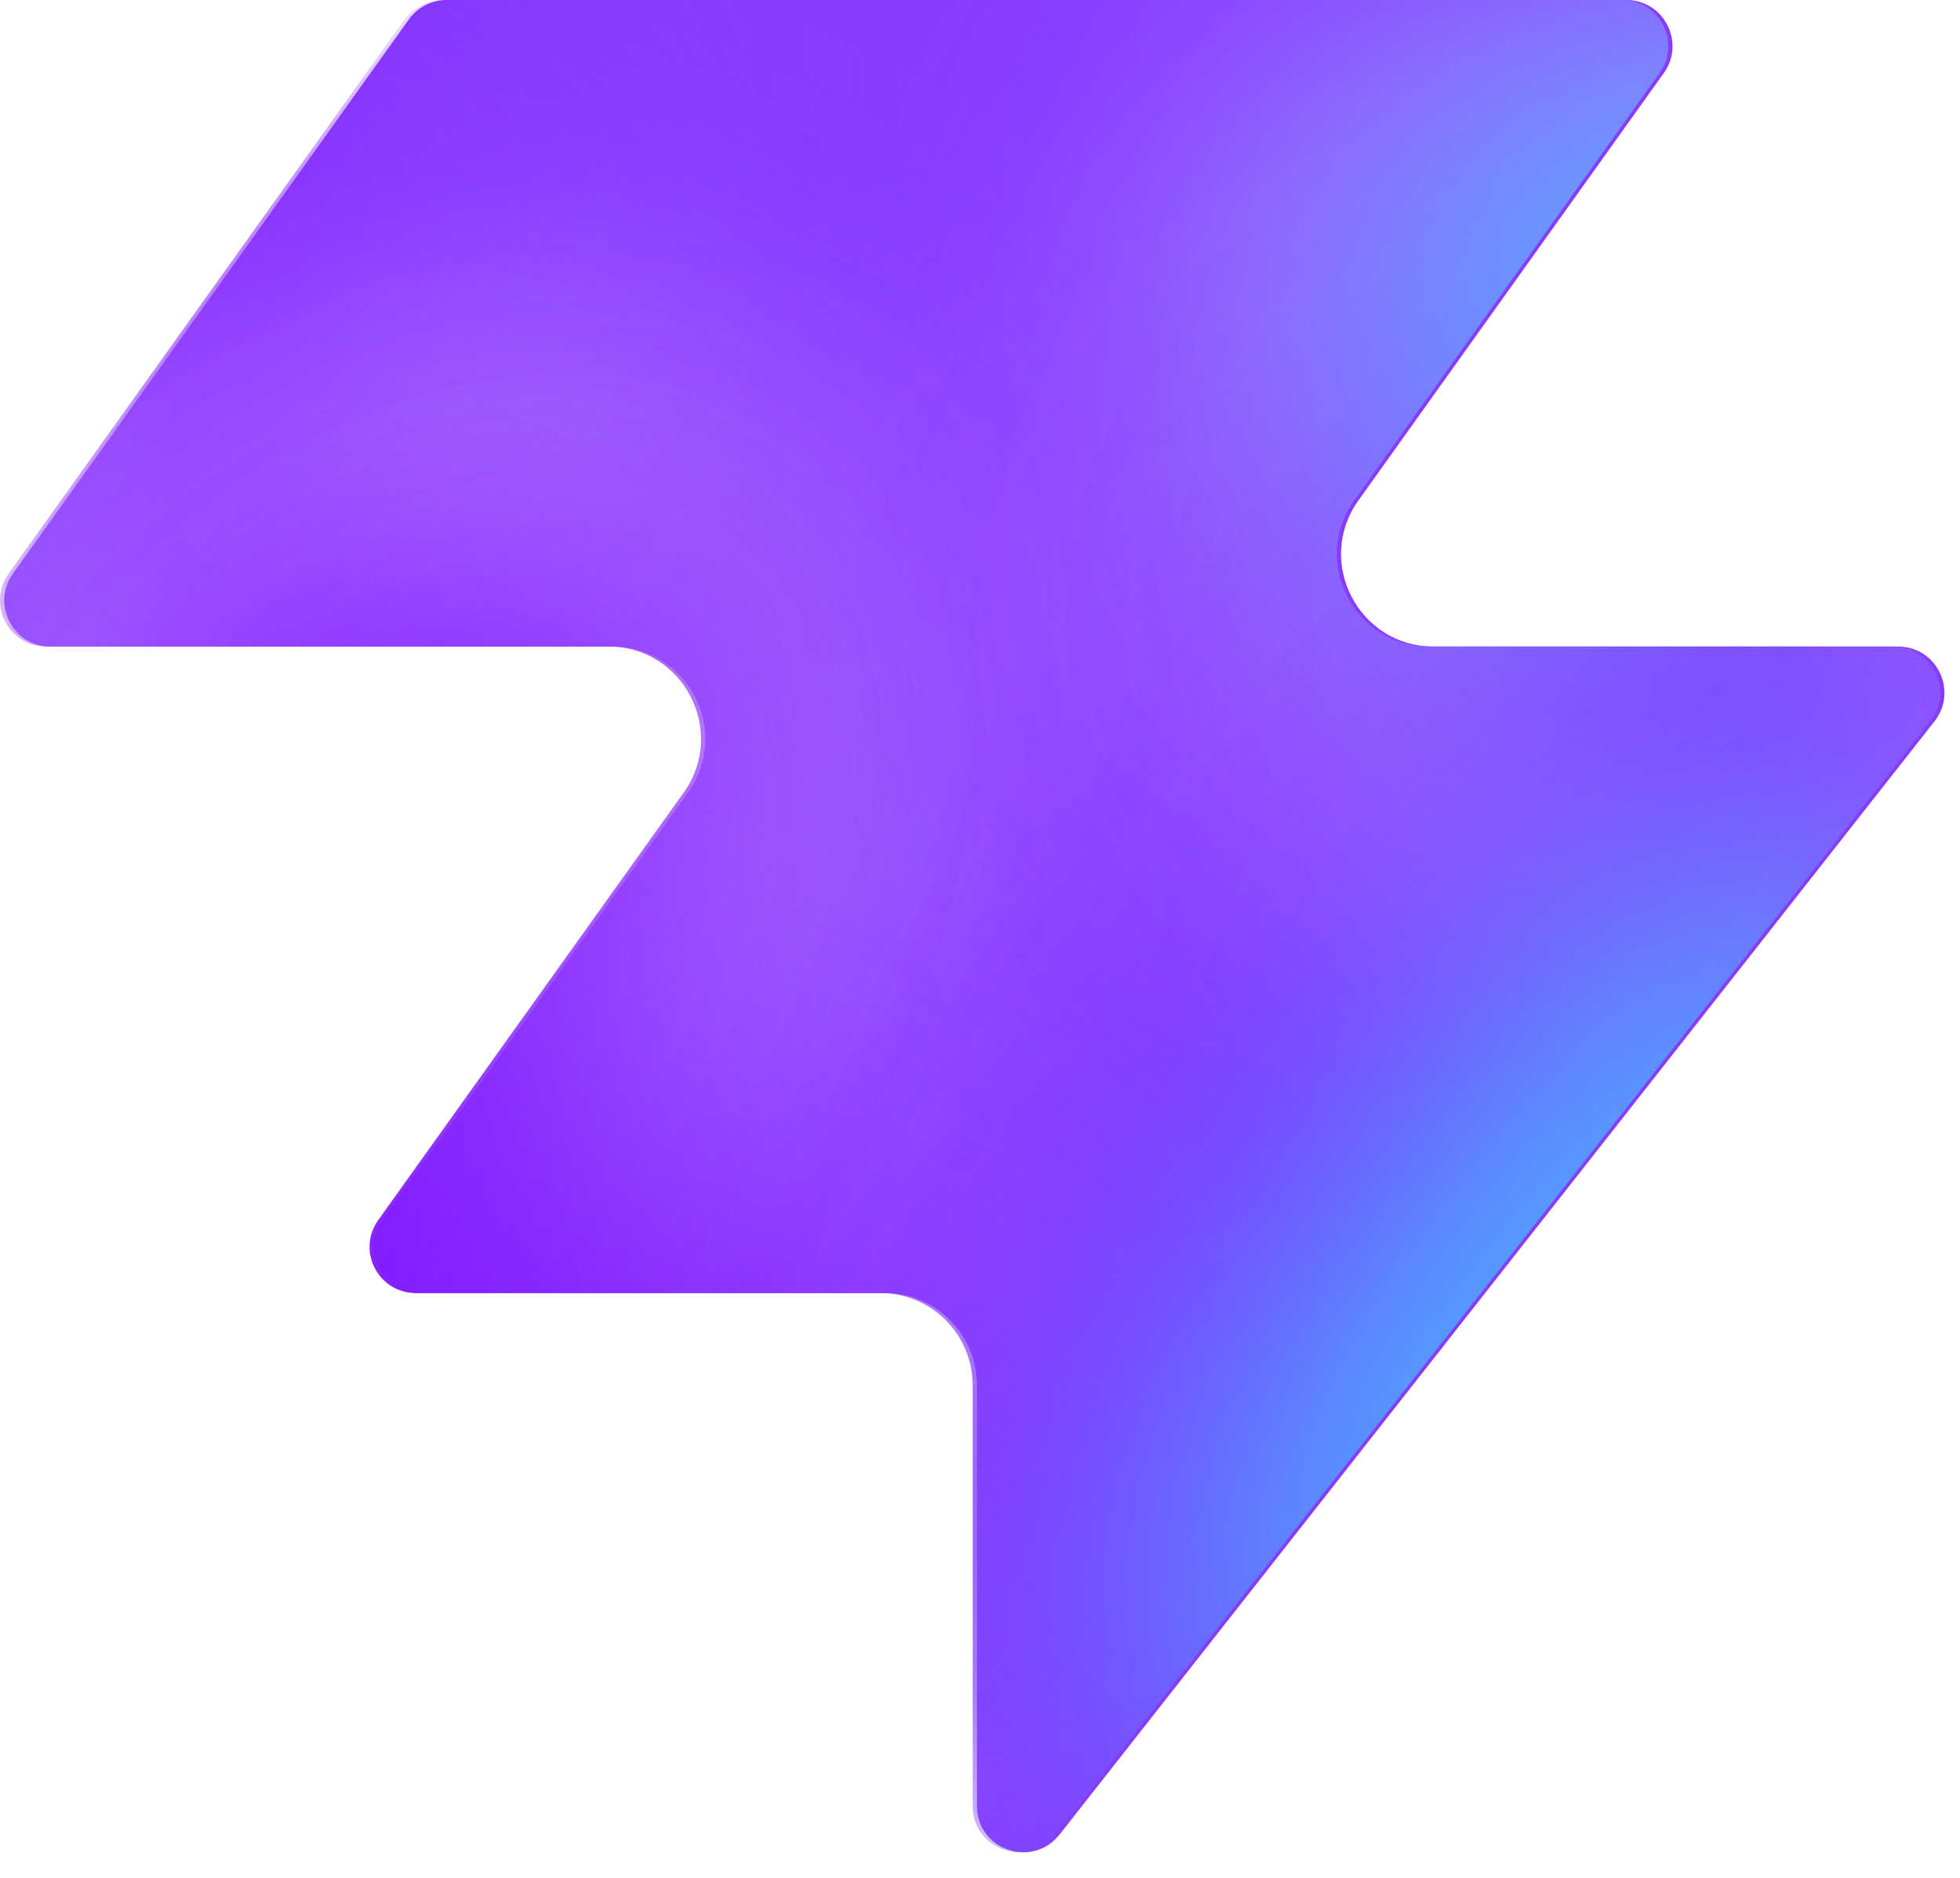
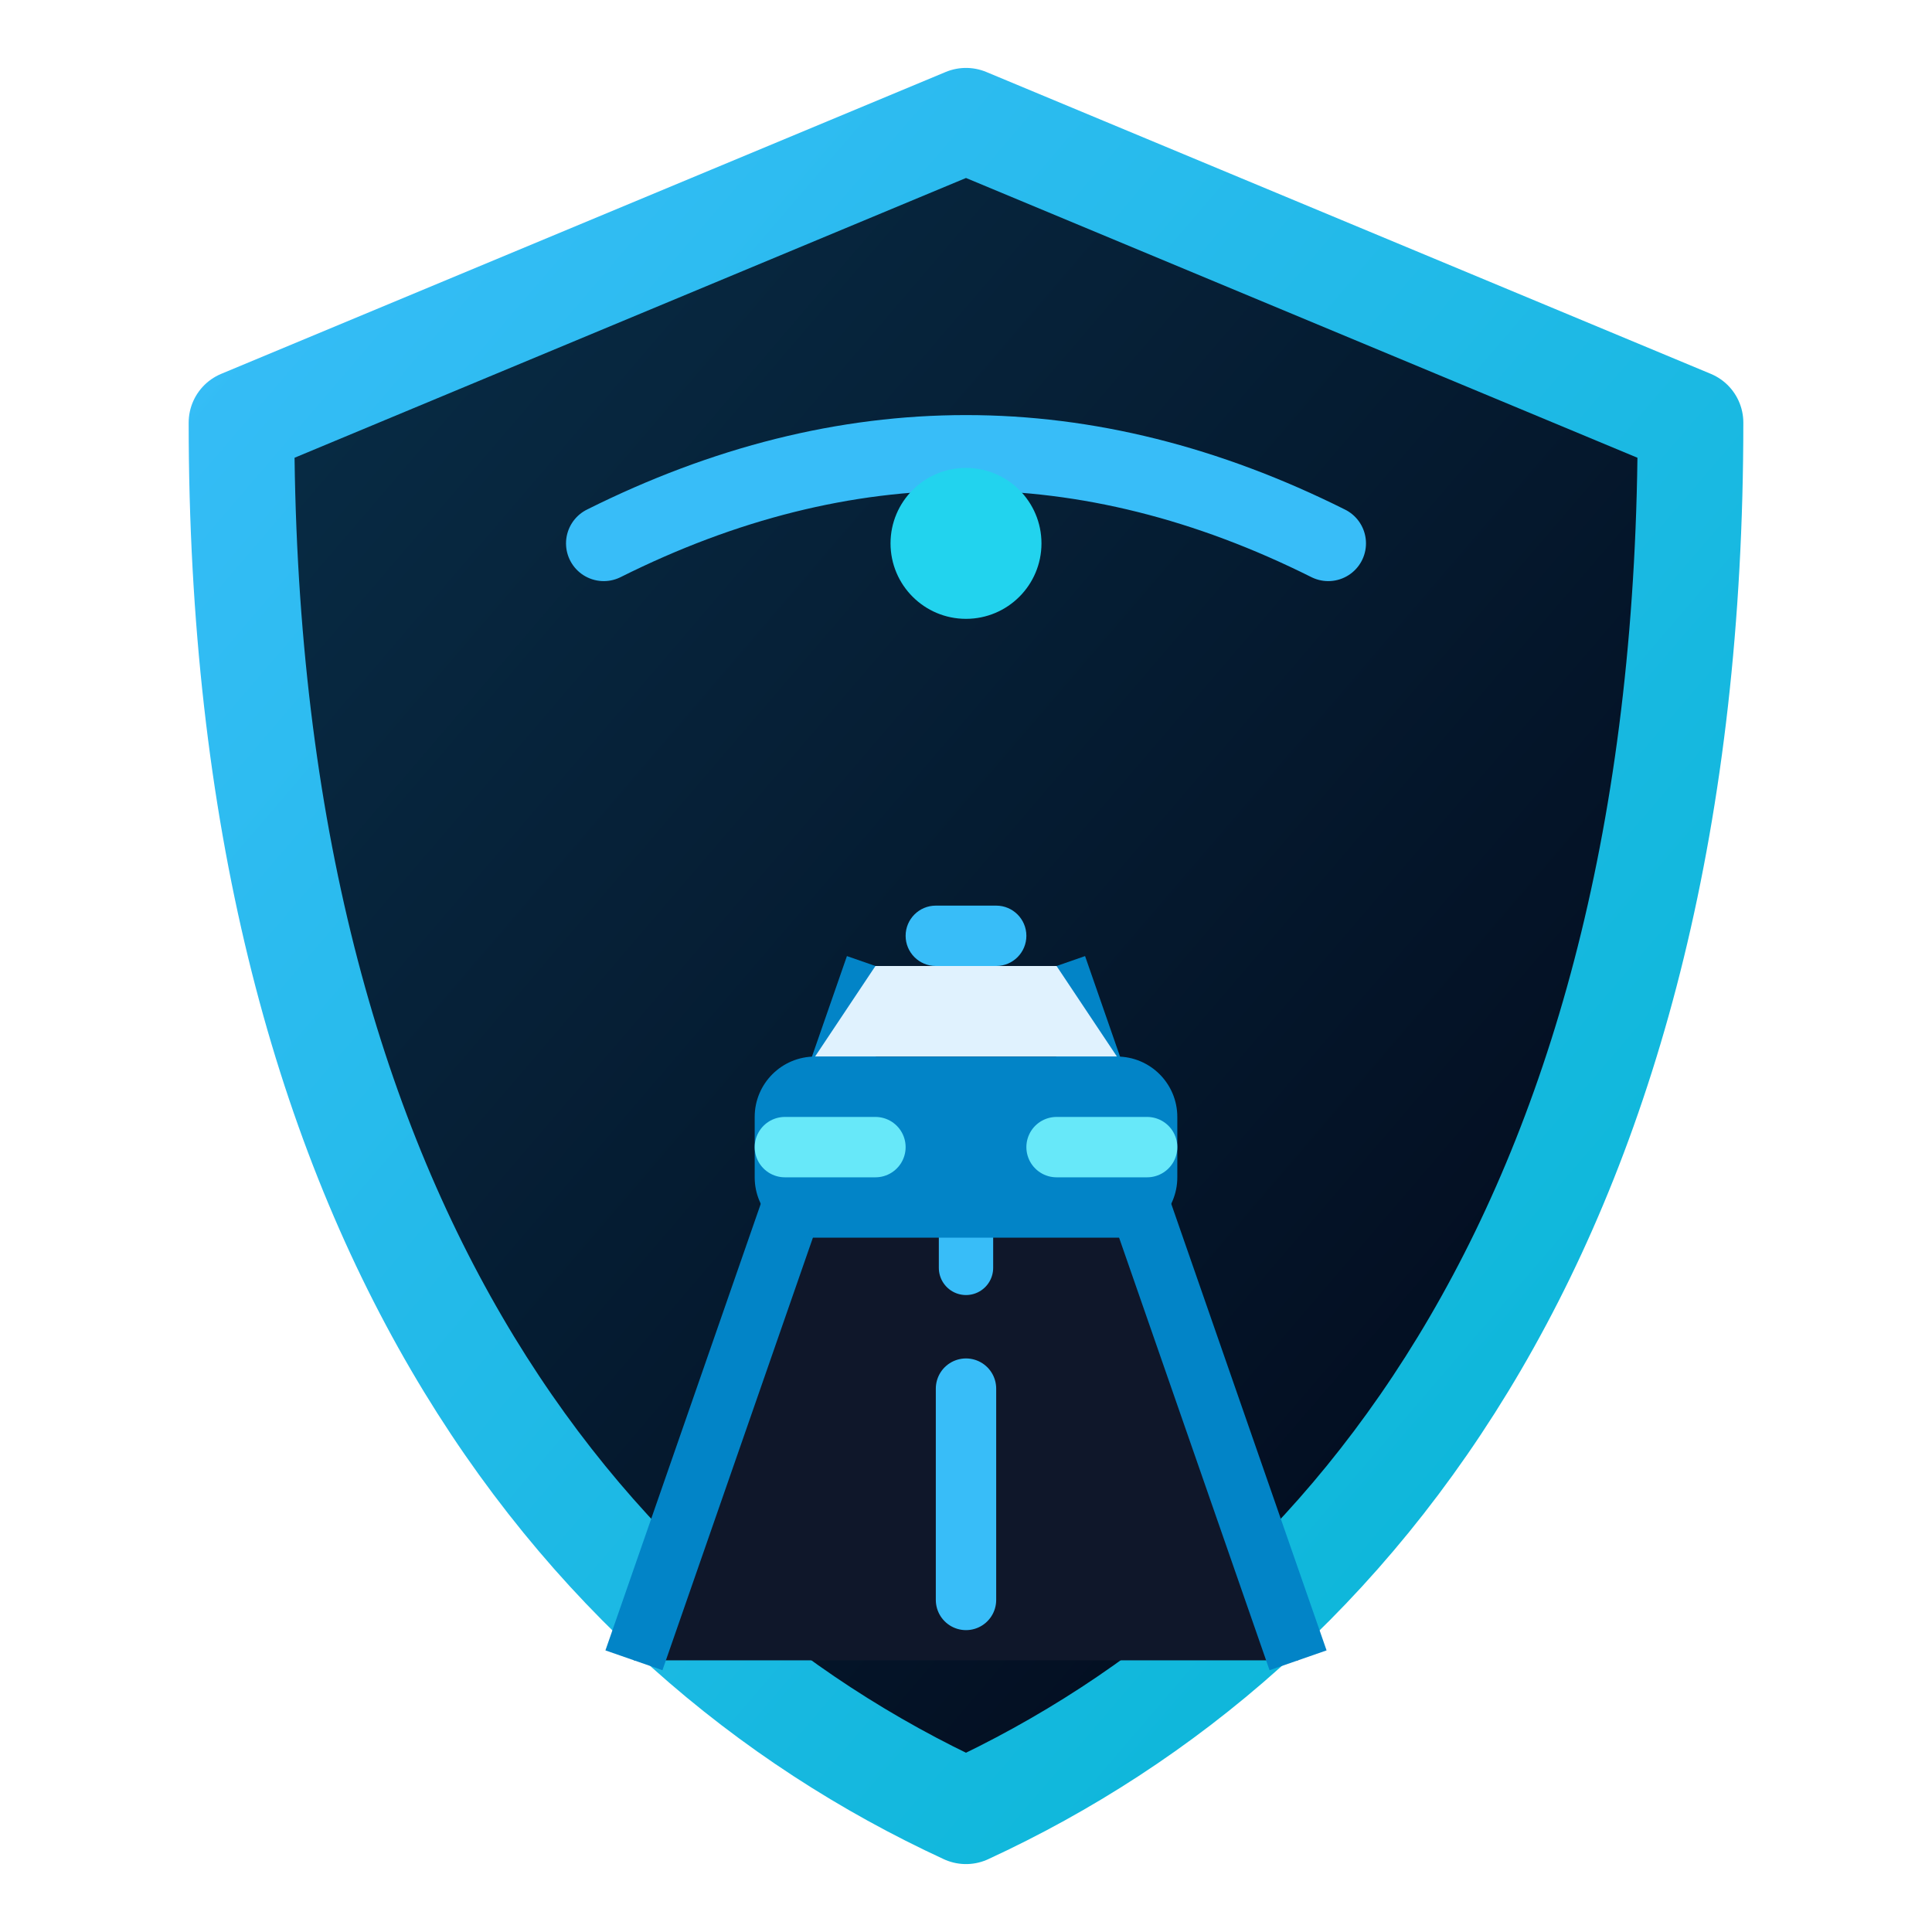
- <svg xmlns="http://www.w3.org/2000/svg" width="48" height="46" fill="none" viewBox="0 0 48 46">
-   <path fill="#863bff" d="M25.946 44.938c-.664.845-2.021.375-2.021-.698V33.937a2.26 2.26 0 0 0-2.262-2.262H10.287c-.92 0-1.456-1.04-.92-1.788l7.48-10.471c1.07-1.497 0-3.578-1.842-3.578H1.237c-.92 0-1.456-1.04-.92-1.788L10.013.474c.214-.297.556-.474.92-.474h28.894c.92 0 1.456 1.04.92 1.788l-7.48 10.471c-1.07 1.498 0 3.579 1.842 3.579h11.377c.943 0 1.473 1.088.89 1.83L25.947 44.94z" style="fill:#863bff;fill:color(display-p3 .525 .23 1);fill-opacity:1" />
-   <mask id="a" width="48" height="46" x="0" y="0" maskUnits="userSpaceOnUse" style="mask-type:alpha">
-     <path fill="#000" d="M25.842 44.938c-.664.844-2.021.375-2.021-.698V33.937a2.26 2.26 0 0 0-2.262-2.262H10.183c-.92 0-1.456-1.04-.92-1.788l7.48-10.471c1.07-1.498 0-3.579-1.842-3.579H1.133c-.92 0-1.456-1.04-.92-1.787L9.91.473c.214-.297.556-.474.92-.474h28.894c.92 0 1.456 1.04.92 1.788l-7.48 10.471c-1.07 1.498 0 3.578 1.842 3.578h11.377c.943 0 1.473 1.088.89 1.832L25.843 44.94z" style="fill:#000;fill-opacity:1" />
-   </mask>
-   <g mask="url(#a)">
-     <g filter="url(#b)">
-       <ellipse cx="5.508" cy="14.704" fill="#ede6ff" rx="5.508" ry="14.704" style="fill:#ede6ff;fill:color(display-p3 .927 .903 1);fill-opacity:1" transform="matrix(.00324 1 1 -.00324 -4.47 31.516)" />
-     </g>
-     <g filter="url(#c)">
-       <ellipse cx="10.399" cy="29.851" fill="#ede6ff" rx="10.399" ry="29.851" style="fill:#ede6ff;fill:color(display-p3 .927 .903 1);fill-opacity:1" transform="matrix(.00324 1 1 -.00324 -39.328 7.883)" />
-     </g>
-     <g filter="url(#d)">
-       <ellipse cx="5.508" cy="30.487" fill="#7e14ff" rx="5.508" ry="30.487" style="fill:#7e14ff;fill:color(display-p3 .492 .077 1);fill-opacity:1" transform="rotate(89.814 -25.913 -14.639)scale(1 -1)" />
-     </g>
-     <g filter="url(#e)">
-       <ellipse cx="5.508" cy="30.599" fill="#7e14ff" rx="5.508" ry="30.599" style="fill:#7e14ff;fill:color(display-p3 .492 .077 1);fill-opacity:1" transform="rotate(89.814 -32.644 -3.334)scale(1 -1)" />
-     </g>
-     <g filter="url(#f)">
-       <ellipse cx="5.508" cy="30.599" fill="#7e14ff" rx="5.508" ry="30.599" style="fill:#7e14ff;fill:color(display-p3 .492 .077 1);fill-opacity:1" transform="matrix(.00324 1 1 -.00324 -34.34 30.47)" />
-     </g>
-     <g filter="url(#g)">
-       <ellipse cx="14.072" cy="22.078" fill="#ede6ff" rx="14.072" ry="22.078" style="fill:#ede6ff;fill:color(display-p3 .927 .903 1);fill-opacity:1" transform="rotate(93.35 24.506 48.493)scale(-1 1)" />
-     </g>
-     <g filter="url(#h)">
-       <ellipse cx="3.47" cy="21.501" fill="#7e14ff" rx="3.47" ry="21.501" style="fill:#7e14ff;fill:color(display-p3 .492 .077 1);fill-opacity:1" transform="rotate(89.009 28.708 47.59)scale(-1 1)" />
-     </g>
-     <g filter="url(#i)">
-       <ellipse cx="3.47" cy="21.501" fill="#7e14ff" rx="3.47" ry="21.501" style="fill:#7e14ff;fill:color(display-p3 .492 .077 1);fill-opacity:1" transform="rotate(89.009 28.708 47.59)scale(-1 1)" />
-     </g>
-     <g filter="url(#j)">
-       <ellipse cx=".387" cy="8.972" fill="#7e14ff" rx="4.407" ry="29.108" style="fill:#7e14ff;fill:color(display-p3 .492 .077 1);fill-opacity:1" transform="rotate(39.51 .387 8.972)" />
-     </g>
-     <g filter="url(#k)">
-       <ellipse cx="47.523" cy="-6.092" fill="#7e14ff" rx="4.407" ry="29.108" style="fill:#7e14ff;fill:color(display-p3 .492 .077 1);fill-opacity:1" transform="rotate(37.892 47.523 -6.092)" />
-     </g>
-     <g filter="url(#l)">
-       <ellipse cx="41.412" cy="6.333" fill="#47bfff" rx="5.971" ry="9.665" style="fill:#47bfff;fill:color(display-p3 .28 .748 1);fill-opacity:1" transform="rotate(37.892 41.412 6.333)" />
-     </g>
-     <g filter="url(#m)">
-       <ellipse cx="-1.879" cy="38.332" fill="#7e14ff" rx="4.407" ry="29.108" style="fill:#7e14ff;fill:color(display-p3 .492 .077 1);fill-opacity:1" transform="rotate(37.892 -1.88 38.332)" />
-     </g>
-     <g filter="url(#n)">
-       <ellipse cx="-1.879" cy="38.332" fill="#7e14ff" rx="4.407" ry="29.108" style="fill:#7e14ff;fill:color(display-p3 .492 .077 1);fill-opacity:1" transform="rotate(37.892 -1.88 38.332)" />
-     </g>
-     <g filter="url(#o)">
-       <ellipse cx="35.651" cy="29.907" fill="#7e14ff" rx="4.407" ry="29.108" style="fill:#7e14ff;fill:color(display-p3 .492 .077 1);fill-opacity:1" transform="rotate(37.892 35.651 29.907)" />
-     </g>
-     <g filter="url(#p)">
-       <ellipse cx="38.418" cy="32.4" fill="#47bfff" rx="5.971" ry="15.297" style="fill:#47bfff;fill:color(display-p3 .28 .748 1);fill-opacity:1" transform="rotate(37.892 38.418 32.4)" />
-     </g>
-   </g>
+ <svg xmlns="http://www.w3.org/2000/svg" viewBox="0 0 64 64" width="100%" height="100%">
  <defs>
-     <filter id="b" width="60.045" height="41.654" x="-19.77" y="16.149" color-interpolation-filters="sRGB" filterUnits="userSpaceOnUse">
-       <feFlood flood-opacity="0" result="BackgroundImageFix" />
-       <feBlend in="SourceGraphic" in2="BackgroundImageFix" result="shape" />
-       <feGaussianBlur result="effect1_foregroundBlur_2002_17158" stdDeviation="7.659" />
-     </filter>
-     <filter id="c" width="90.34" height="51.437" x="-54.613" y="-7.533" color-interpolation-filters="sRGB" filterUnits="userSpaceOnUse">
-       <feFlood flood-opacity="0" result="BackgroundImageFix" />
-       <feBlend in="SourceGraphic" in2="BackgroundImageFix" result="shape" />
-       <feGaussianBlur result="effect1_foregroundBlur_2002_17158" stdDeviation="7.659" />
-     </filter>
-     <filter id="d" width="79.355" height="29.4" x="-49.64" y="2.03" color-interpolation-filters="sRGB" filterUnits="userSpaceOnUse">
-       <feFlood flood-opacity="0" result="BackgroundImageFix" />
-       <feBlend in="SourceGraphic" in2="BackgroundImageFix" result="shape" />
-       <feGaussianBlur result="effect1_foregroundBlur_2002_17158" stdDeviation="4.596" />
-     </filter>
-     <filter id="e" width="79.579" height="29.4" x="-45.045" y="20.029" color-interpolation-filters="sRGB" filterUnits="userSpaceOnUse">
-       <feFlood flood-opacity="0" result="BackgroundImageFix" />
-       <feBlend in="SourceGraphic" in2="BackgroundImageFix" result="shape" />
-       <feGaussianBlur result="effect1_foregroundBlur_2002_17158" stdDeviation="4.596" />
-     </filter>
-     <filter id="f" width="79.579" height="29.4" x="-43.513" y="21.178" color-interpolation-filters="sRGB" filterUnits="userSpaceOnUse">
-       <feFlood flood-opacity="0" result="BackgroundImageFix" />
-       <feBlend in="SourceGraphic" in2="BackgroundImageFix" result="shape" />
-       <feGaussianBlur result="effect1_foregroundBlur_2002_17158" stdDeviation="4.596" />
-     </filter>
-     <filter id="g" width="74.749" height="58.852" x="15.756" y="-17.901" color-interpolation-filters="sRGB" filterUnits="userSpaceOnUse">
-       <feFlood flood-opacity="0" result="BackgroundImageFix" />
-       <feBlend in="SourceGraphic" in2="BackgroundImageFix" result="shape" />
-       <feGaussianBlur result="effect1_foregroundBlur_2002_17158" stdDeviation="7.659" />
-     </filter>
-     <filter id="h" width="61.377" height="25.362" x="23.548" y="2.284" color-interpolation-filters="sRGB" filterUnits="userSpaceOnUse">
-       <feFlood flood-opacity="0" result="BackgroundImageFix" />
-       <feBlend in="SourceGraphic" in2="BackgroundImageFix" result="shape" />
-       <feGaussianBlur result="effect1_foregroundBlur_2002_17158" stdDeviation="4.596" />
-     </filter>
-     <filter id="i" width="61.377" height="25.362" x="23.548" y="2.284" color-interpolation-filters="sRGB" filterUnits="userSpaceOnUse">
-       <feFlood flood-opacity="0" result="BackgroundImageFix" />
-       <feBlend in="SourceGraphic" in2="BackgroundImageFix" result="shape" />
-       <feGaussianBlur result="effect1_foregroundBlur_2002_17158" stdDeviation="4.596" />
-     </filter>
-     <filter id="j" width="56.045" height="63.649" x="-27.636" y="-22.853" color-interpolation-filters="sRGB" filterUnits="userSpaceOnUse">
-       <feFlood flood-opacity="0" result="BackgroundImageFix" />
-       <feBlend in="SourceGraphic" in2="BackgroundImageFix" result="shape" />
-       <feGaussianBlur result="effect1_foregroundBlur_2002_17158" stdDeviation="4.596" />
-     </filter>
-     <filter id="k" width="54.814" height="64.646" x="20.116" y="-38.415" color-interpolation-filters="sRGB" filterUnits="userSpaceOnUse">
-       <feFlood flood-opacity="0" result="BackgroundImageFix" />
-       <feBlend in="SourceGraphic" in2="BackgroundImageFix" result="shape" />
-       <feGaussianBlur result="effect1_foregroundBlur_2002_17158" stdDeviation="4.596" />
-     </filter>
-     <filter id="l" width="33.541" height="35.313" x="24.641" y="-11.323" color-interpolation-filters="sRGB" filterUnits="userSpaceOnUse">
-       <feFlood flood-opacity="0" result="BackgroundImageFix" />
-       <feBlend in="SourceGraphic" in2="BackgroundImageFix" result="shape" />
-       <feGaussianBlur result="effect1_foregroundBlur_2002_17158" stdDeviation="4.596" />
-     </filter>
-     <filter id="m" width="54.814" height="64.646" x="-29.286" y="6.009" color-interpolation-filters="sRGB" filterUnits="userSpaceOnUse">
-       <feFlood flood-opacity="0" result="BackgroundImageFix" />
-       <feBlend in="SourceGraphic" in2="BackgroundImageFix" result="shape" />
-       <feGaussianBlur result="effect1_foregroundBlur_2002_17158" stdDeviation="4.596" />
-     </filter>
-     <filter id="n" width="54.814" height="64.646" x="-29.286" y="6.009" color-interpolation-filters="sRGB" filterUnits="userSpaceOnUse">
-       <feFlood flood-opacity="0" result="BackgroundImageFix" />
-       <feBlend in="SourceGraphic" in2="BackgroundImageFix" result="shape" />
-       <feGaussianBlur result="effect1_foregroundBlur_2002_17158" stdDeviation="4.596" />
-     </filter>
-     <filter id="o" width="54.814" height="64.646" x="8.244" y="-2.416" color-interpolation-filters="sRGB" filterUnits="userSpaceOnUse">
-       <feFlood flood-opacity="0" result="BackgroundImageFix" />
-       <feBlend in="SourceGraphic" in2="BackgroundImageFix" result="shape" />
-       <feGaussianBlur result="effect1_foregroundBlur_2002_17158" stdDeviation="4.596" />
-     </filter>
-     <filter id="p" width="39.409" height="43.623" x="18.713" y="10.588" color-interpolation-filters="sRGB" filterUnits="userSpaceOnUse">
-       <feFlood flood-opacity="0" result="BackgroundImageFix" />
-       <feBlend in="SourceGraphic" in2="BackgroundImageFix" result="shape" />
-       <feGaussianBlur result="effect1_foregroundBlur_2002_17158" stdDeviation="4.596" />
-     </filter>
+     <linearGradient id="favShield" x1="0%" y1="0%" x2="100%" y2="100%">
+       <stop offset="0%" stop-color="#082F49" />
+       <stop offset="100%" stop-color="#020617" />
+     </linearGradient>
+     <linearGradient id="favBorder" x1="0%" y1="0%" x2="100%" y2="100%">
+       <stop offset="0%" stop-color="#38BDF8" />
+       <stop offset="100%" stop-color="#06B6D4" />
+     </linearGradient>
  </defs>
+   <path d="M 32 4 L 56 14 C 56 40 45 54 32 60 C 19 54 8 40 8 14 Z" fill="url(#favShield)" stroke="url(#favBorder)" stroke-width="3.5" stroke-linejoin="round" />
+   <polygon points="21,55 29,32 35,32 43,55" fill="#0F172A" />
+   <line x1="21" y1="55" x2="29" y2="32" stroke="#0284C7" stroke-width="2" />
+   <line x1="43" y1="55" x2="35" y2="32" stroke="#0284C7" stroke-width="2" />
+   <line x1="32" y1="53" x2="32" y2="46" stroke="#38BDF8" stroke-width="2" stroke-linecap="round" />
+   <line x1="32" y1="42" x2="32" y2="36" stroke="#38BDF8" stroke-width="1.8" stroke-linecap="round" />
+   <path d="M 20 18 Q 32 12 44 18" fill="none" stroke="#38BDF8" stroke-width="2.5" stroke-linecap="round" />
+   <circle cx="32" cy="18" r="2.5" fill="#22D3EE" />
+   <rect x="30" y="30" width="4" height="2" rx="1" fill="#38BDF8" />
+   <polygon points="27,35 29,32 35,32 37,35" fill="#E0F2FE" />
+   <rect x="25" y="35" width="14" height="6" rx="2" fill="#0284C7" />
+   <line x1="26" y1="38" x2="29" y2="38" stroke="#67E8F9" stroke-width="2" stroke-linecap="round" />
+   <line x1="35" y1="38" x2="38" y2="38" stroke="#67E8F9" stroke-width="2" stroke-linecap="round" />
</svg>
